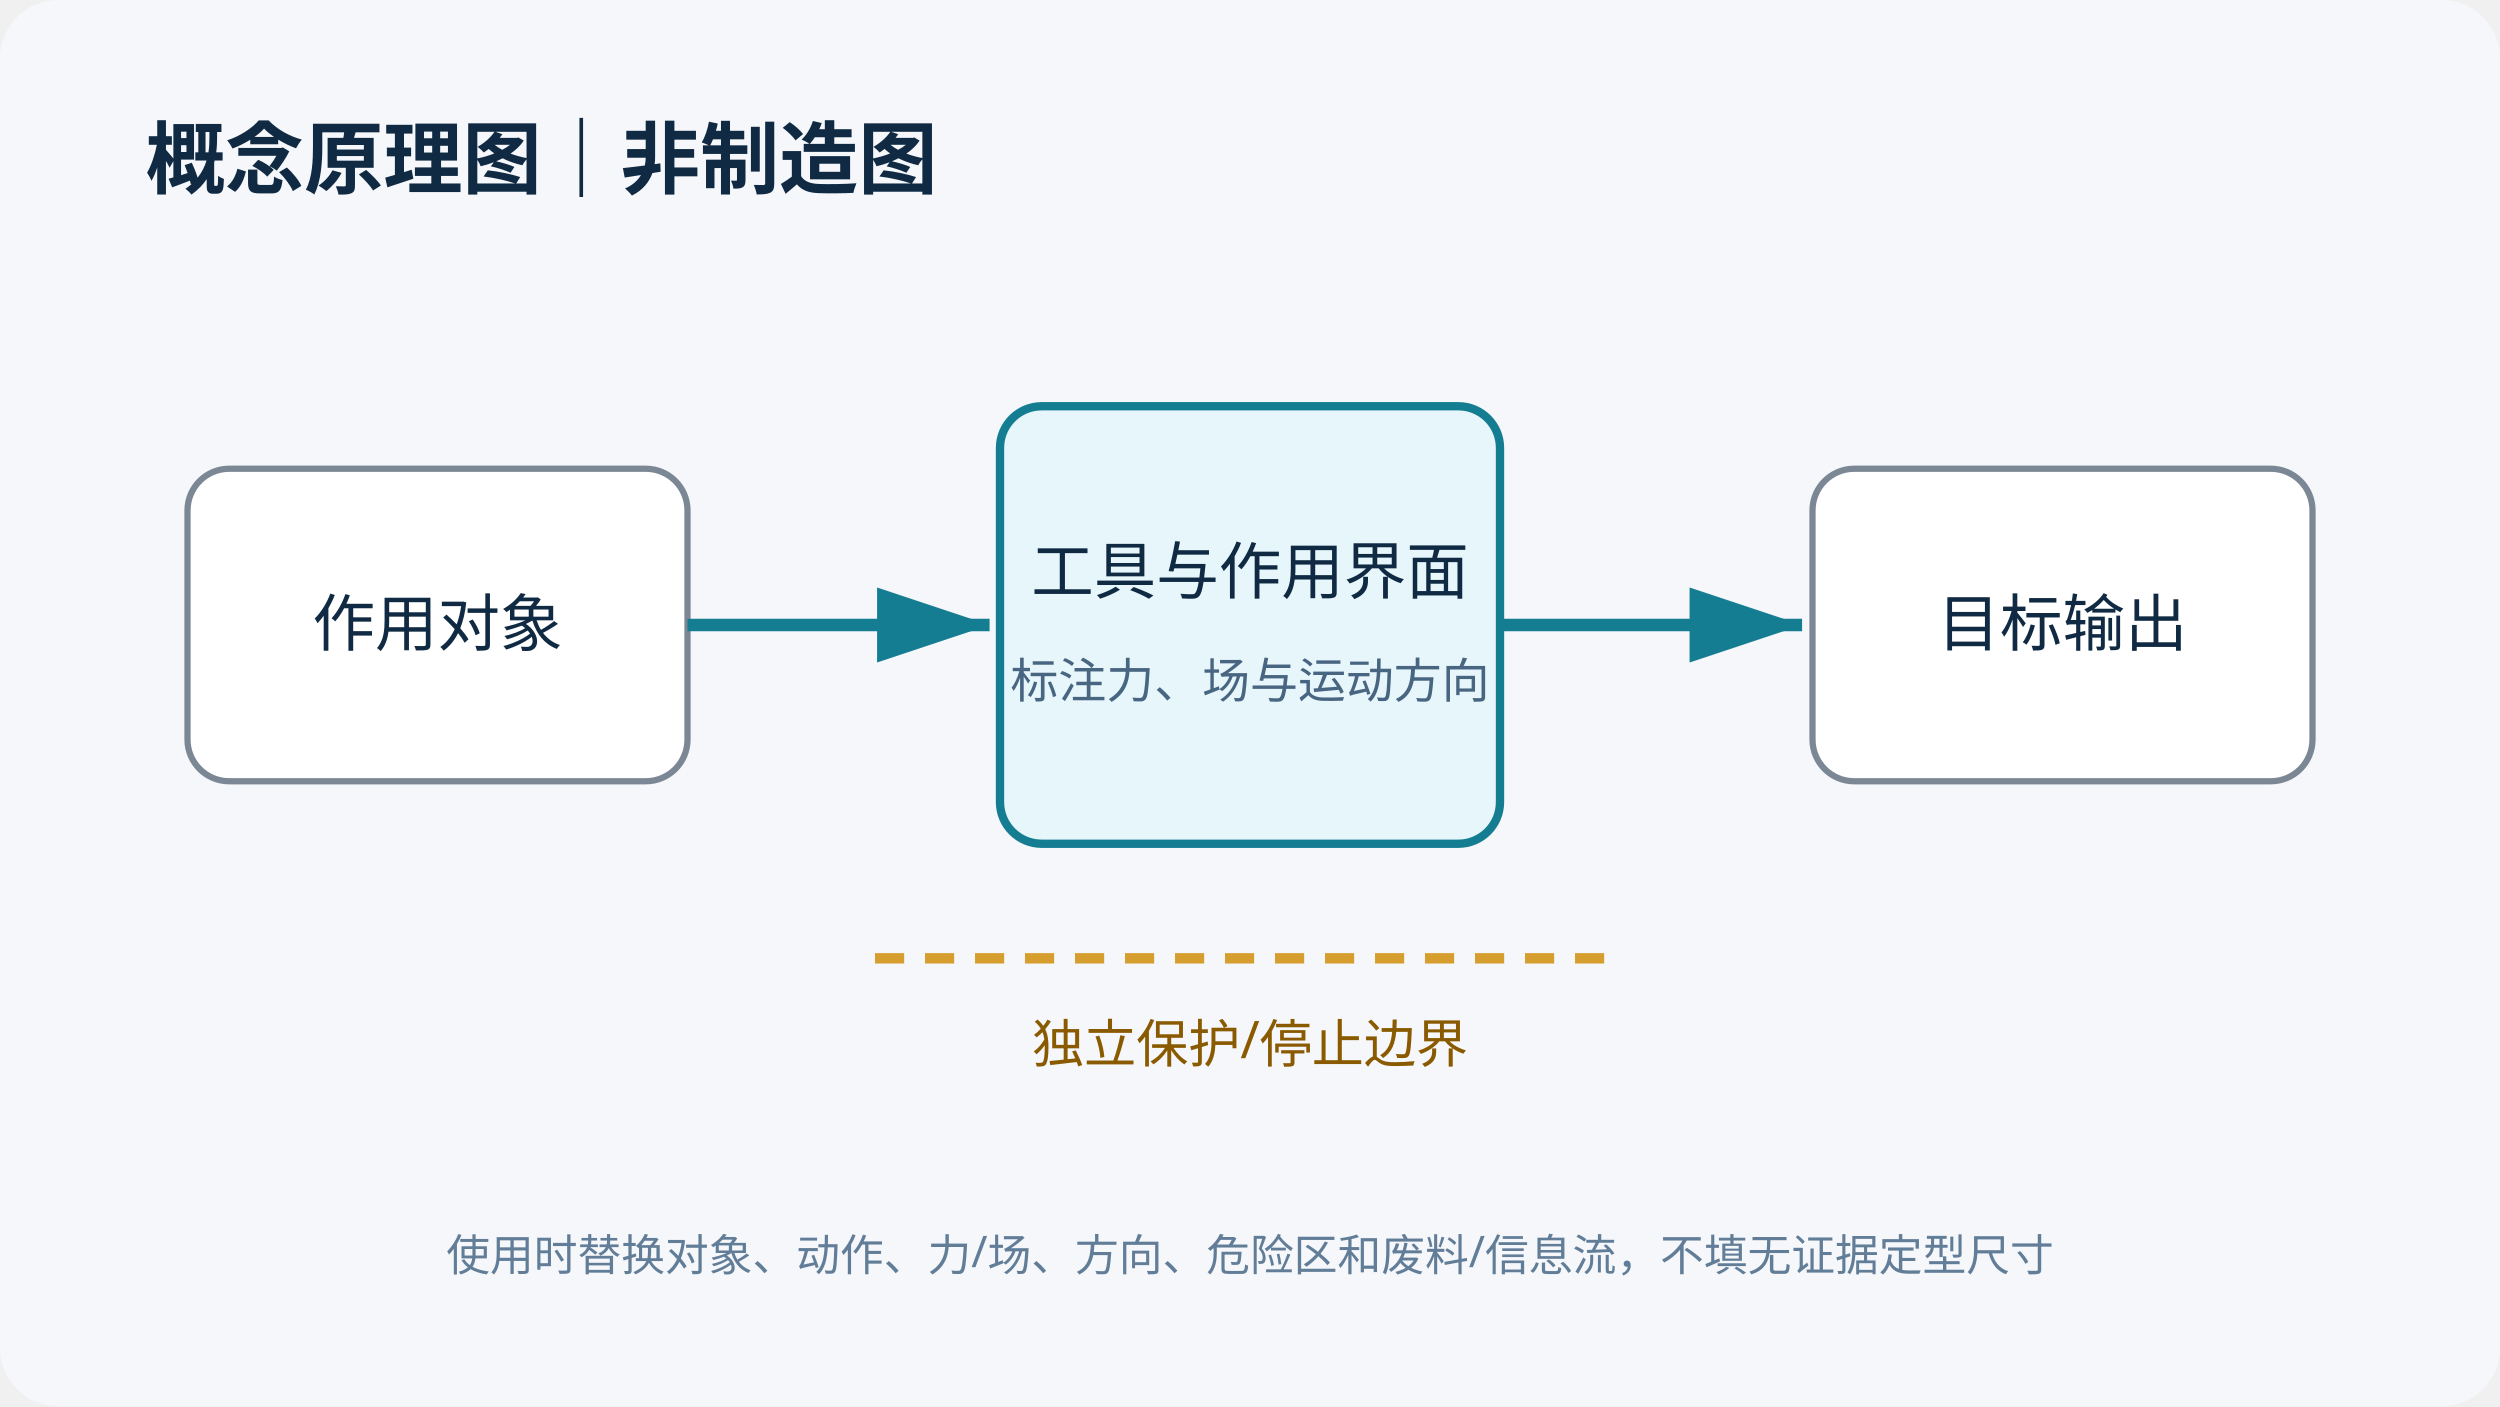
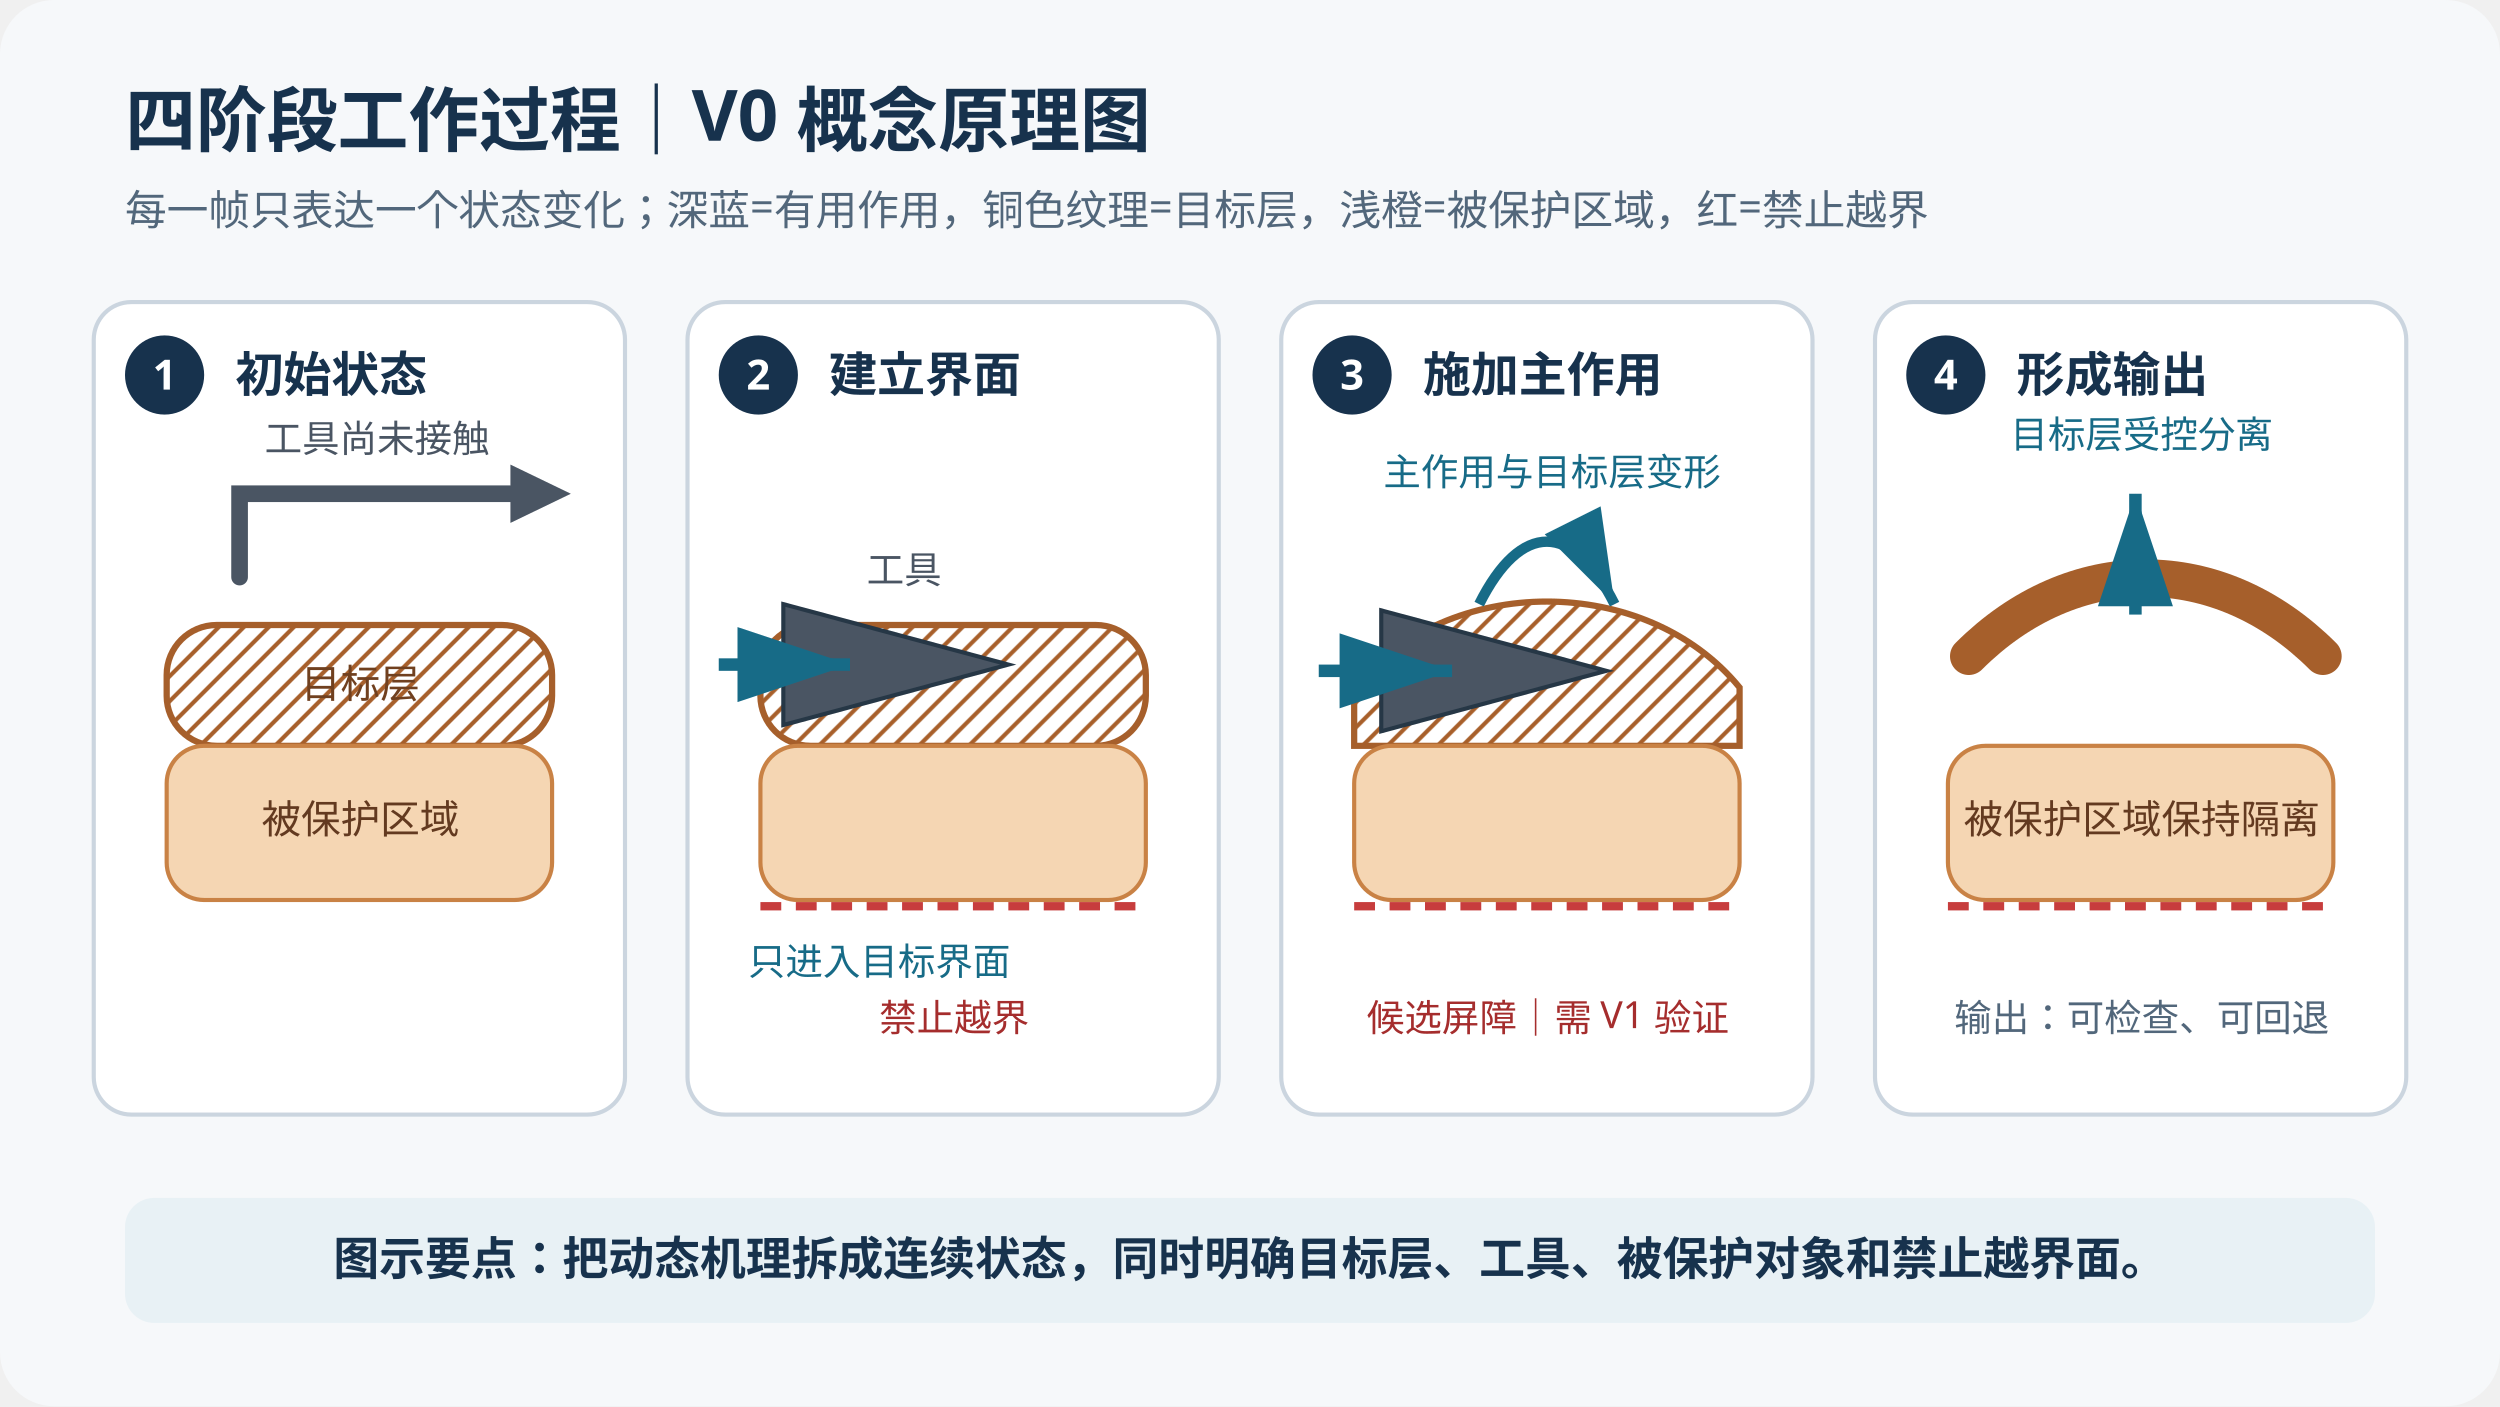
<svg xmlns="http://www.w3.org/2000/svg" width="1200" height="675" viewBox="0 0 1200 675" role="img" aria-labelledby="title desc">
  <defs>
-     <marker id="arrow" markerWidth="10" markerHeight="10" refX="9" refY="3" orient="auto" markerUnits="strokeWidth">
-       <path d="M0,0 L0,6 L9,3 z" fill="#147D92" />
+     <marker id="blueArrow" markerWidth="10" markerHeight="10" refX="9" refY="3" orient="auto">
+       <path d="M0,0 L0,6 L9,3 z" fill="#176B87" />
    </marker>
+     <pattern id="targetPattern" width="12" height="12" patternUnits="userSpaceOnUse">
+       <path d="M-3 3 L3-3 M0 12 L12 0 M9 15 L15 9" stroke="#A65F2B" stroke-width="2" />
+     </pattern>
  </defs>
-   <rect width="1200" height="675" rx="28" fill="#F5F7FA" />
-   <text x="70" y="90" font-family="Microsoft YaHei, sans-serif" font-size="38" font-weight="700" fill="#102A43">概念原理图｜非制造图</text>
-   <rect x="90" y="225" width="240" height="150" rx="20" fill="#FFFFFF" stroke="#7B8794" stroke-width="3" />
-   <text x="210" y="310" text-anchor="middle" font-family="Microsoft YaHei, sans-serif" font-size="30" fill="#102A43">作用对象</text>
-   <rect x="480" y="195" width="240" height="210" rx="20" fill="#E6F6FA" stroke="#147D92" stroke-width="4" />
-   <text x="600" y="285" text-anchor="middle" font-family="Microsoft YaHei, sans-serif" font-size="30" fill="#102A43">工具与作用界面</text>
-   <text x="600" y="335" text-anchor="middle" font-family="Microsoft YaHei, sans-serif" font-size="23" fill="#486581">标注力、场与运动方向</text>
-   <rect x="870" y="225" width="240" height="150" rx="20" fill="#FFFFFF" stroke="#7B8794" stroke-width="3" />
-   <text x="990" y="310" text-anchor="middle" font-family="Microsoft YaHei, sans-serif" font-size="30" fill="#102A43">目标输出</text>
-   <line x1="330" y1="300" x2="475" y2="300" stroke="#147D92" stroke-width="6" marker-end="url(#arrow)" />
-   <line x1="720" y1="300" x2="865" y2="300" stroke="#147D92" stroke-width="6" marker-end="url(#arrow)" />
-   <line x1="420" y1="460" x2="780" y2="460" stroke="#D69E2E" stroke-width="5" stroke-dasharray="14 10" />
-   <text x="600" y="510" text-anchor="middle" font-family="Microsoft YaHei, sans-serif" font-size="25" fill="#8A5A00">独立保护/停止边界</text>
-   <text x="600" y="610" text-anchor="middle" font-family="Microsoft YaHei, sans-serif" font-size="21" fill="#627D98">使用时替换对象、动作、力/场、方向、危险区和废料/信息流，不填无证据定型尺寸</text>
+   <rect width="1200" height="675" rx="26" fill="#F6F8FA" />
+   <text x="60" y="70" font-family="Microsoft YaHei, sans-serif" font-size="34" font-weight="700" fill="#17324D">四阶段工作过程｜V0 概念原理图</text>
+   <text x="60" y="108" font-family="Microsoft YaHei, sans-serif" font-size="20" fill="#52677B">每一帧只表达一个状态变化；深蓝=有用作用，铜色纹理=目标层，浅橙=被保护区域，红=禁止越界</text>
+   <g font-family="Microsoft YaHei, sans-serif">
+     <g transform="translate(45 145)">
+       <rect width="255" height="390" rx="18" fill="#FFFFFF" stroke="#CBD5DF" stroke-width="2" />
+       <circle cx="34" cy="35" r="19" fill="#17324D" />
+       <text x="34" y="42" text-anchor="middle" font-size="20" font-weight="700" fill="#FFF">1</text>
+       <text x="68" y="43" font-size="23" font-weight="700" fill="#17324D">初始状态</text>
+       <rect x="35" y="155" width="185" height="58" rx="24" fill="url(#targetPattern)" stroke="#A65F2B" stroke-width="3" />
+       <rect x="35" y="213" width="185" height="74" rx="18" fill="#F5D6B3" stroke="#C98245" stroke-width="2" />
+       <text x="128" y="190" text-anchor="middle" font-size="19" fill="#70401F">目标层</text>
+       <text x="128" y="255" text-anchor="middle" font-size="19" fill="#633A20">被保护区域</text>
+       <path d="M70 132 L70 92 L200 92" fill="none" stroke="#4A5563" stroke-width="8" stroke-linecap="round" />
+       <polygon points="200,78 229,92 200,106" fill="#4A5563" />
+       <text x="136" y="72" text-anchor="middle" font-size="18" fill="#4A5563">工具尚未接触</text>
+     </g>
+     <g transform="translate(330 145)">
+       <rect width="255" height="390" rx="18" fill="#FFFFFF" stroke="#CBD5DF" stroke-width="2" />
+       <circle cx="34" cy="35" r="19" fill="#17324D" />
+       <text x="34" y="42" text-anchor="middle" font-size="20" font-weight="700" fill="#FFF">2</text>
+       <text x="68" y="43" font-size="23" font-weight="700" fill="#17324D">建立界面</text>
+       <rect x="35" y="155" width="185" height="58" rx="24" fill="url(#targetPattern)" stroke="#A65F2B" stroke-width="3" />
+       <rect x="35" y="213" width="185" height="74" rx="18" fill="#F5D6B3" stroke="#C98245" stroke-width="2" />
+       <polygon points="46,145 154,174 46,203" fill="#4A5563" stroke="#263746" stroke-width="2" />
+       <text x="86" y="135" font-size="18" fill="#4A5563">工具</text>
+       <line x1="15" y1="174" x2="78" y2="174" stroke="#176B87" stroke-width="6" marker-end="url(#blueArrow)" />
+       <text x="92" y="323" text-anchor="middle" font-size="18" fill="#176B87">只进入目标界面</text>
+       <line x1="35" y1="290" x2="220" y2="290" stroke="#C73D3D" stroke-width="4" stroke-dasharray="10 7" />
+       <text x="128" y="350" text-anchor="middle" font-size="18" fill="#A52D2D">禁止越界</text>
+     </g>
+     <g transform="translate(615 145)">
+       <rect width="255" height="390" rx="18" fill="#FFFFFF" stroke="#CBD5DF" stroke-width="2" />
+       <circle cx="34" cy="35" r="19" fill="#17324D" />
+       <text x="34" y="42" text-anchor="middle" font-size="20" font-weight="700" fill="#FFF">3</text>
+       <text x="68" y="43" font-size="23" font-weight="700" fill="#17324D">施加主作用</text>
+       <path d="M35 185 C80 130,175 130,220 185 L220 213 L35 213 Z" fill="url(#targetPattern)" stroke="#A65F2B" stroke-width="3" />
+       <rect x="35" y="213" width="185" height="74" rx="18" fill="#F5D6B3" stroke="#C98245" stroke-width="2" />
+       <polygon points="48,148 156,177 48,206" fill="#4A5563" stroke="#263746" stroke-width="2" />
+       <line x1="18" y1="177" x2="82" y2="177" stroke="#176B87" stroke-width="6" marker-end="url(#blueArrow)" />
+       <path d="M95 145 C115 105,140 105,160 145" fill="none" stroke="#176B87" stroke-width="5" marker-end="url(#blueArrow)" />
+       <text x="130" y="88" text-anchor="middle" font-size="18" fill="#176B87">主作用与目标层变形</text>
+       <line x1="35" y1="290" x2="220" y2="290" stroke="#C73D3D" stroke-width="4" stroke-dasharray="10 7" />
+       <text x="128" y="350" text-anchor="middle" font-size="18" fill="#A52D2D">候选屏障｜需 V1 验证</text>
+     </g>
+     <g transform="translate(900 145)">
+       <rect width="255" height="390" rx="18" fill="#FFFFFF" stroke="#CBD5DF" stroke-width="2" />
+       <circle cx="34" cy="35" r="19" fill="#17324D" />
+       <text x="34" y="42" text-anchor="middle" font-size="20" font-weight="700" fill="#FFF">4</text>
+       <text x="68" y="43" font-size="23" font-weight="700" fill="#17324D">形成输出</text>
+       <rect x="35" y="213" width="185" height="74" rx="18" fill="#F5D6B3" stroke="#C98245" stroke-width="2" />
+       <path d="M45 170 C95 120,165 120,215 170" fill="none" stroke="#A65F2B" stroke-width="18" stroke-linecap="round" />
+       <line x1="125" y1="150" x2="125" y2="92" stroke="#176B87" stroke-width="6" marker-end="url(#blueArrow)" />
+       <text x="128" y="70" text-anchor="middle" font-size="18" fill="#176B87">目标层受控分离</text>
+       <text x="128" y="255" text-anchor="middle" font-size="19" fill="#633A20">被保护区域保持隔离</text>
+       <line x1="35" y1="290" x2="220" y2="290" stroke="#C73D3D" stroke-width="4" stroke-dasharray="10 7" />
+       <text x="128" y="350" text-anchor="middle" font-size="18" fill="#52677B">输出：可检查、可回退</text>
+     </g>
+   </g>
+   <rect x="60" y="575" width="1080" height="60" rx="14" fill="#E8F1F5" />
+   <text x="600" y="612" text-anchor="middle" font-family="Microsoft YaHei, sans-serif" font-size="22" font-weight="700" fill="#17324D">图示要点：把动态机理拆成连续状态，同时明确目标层、工具、被保护对象和禁止越界面。</text>
</svg>
